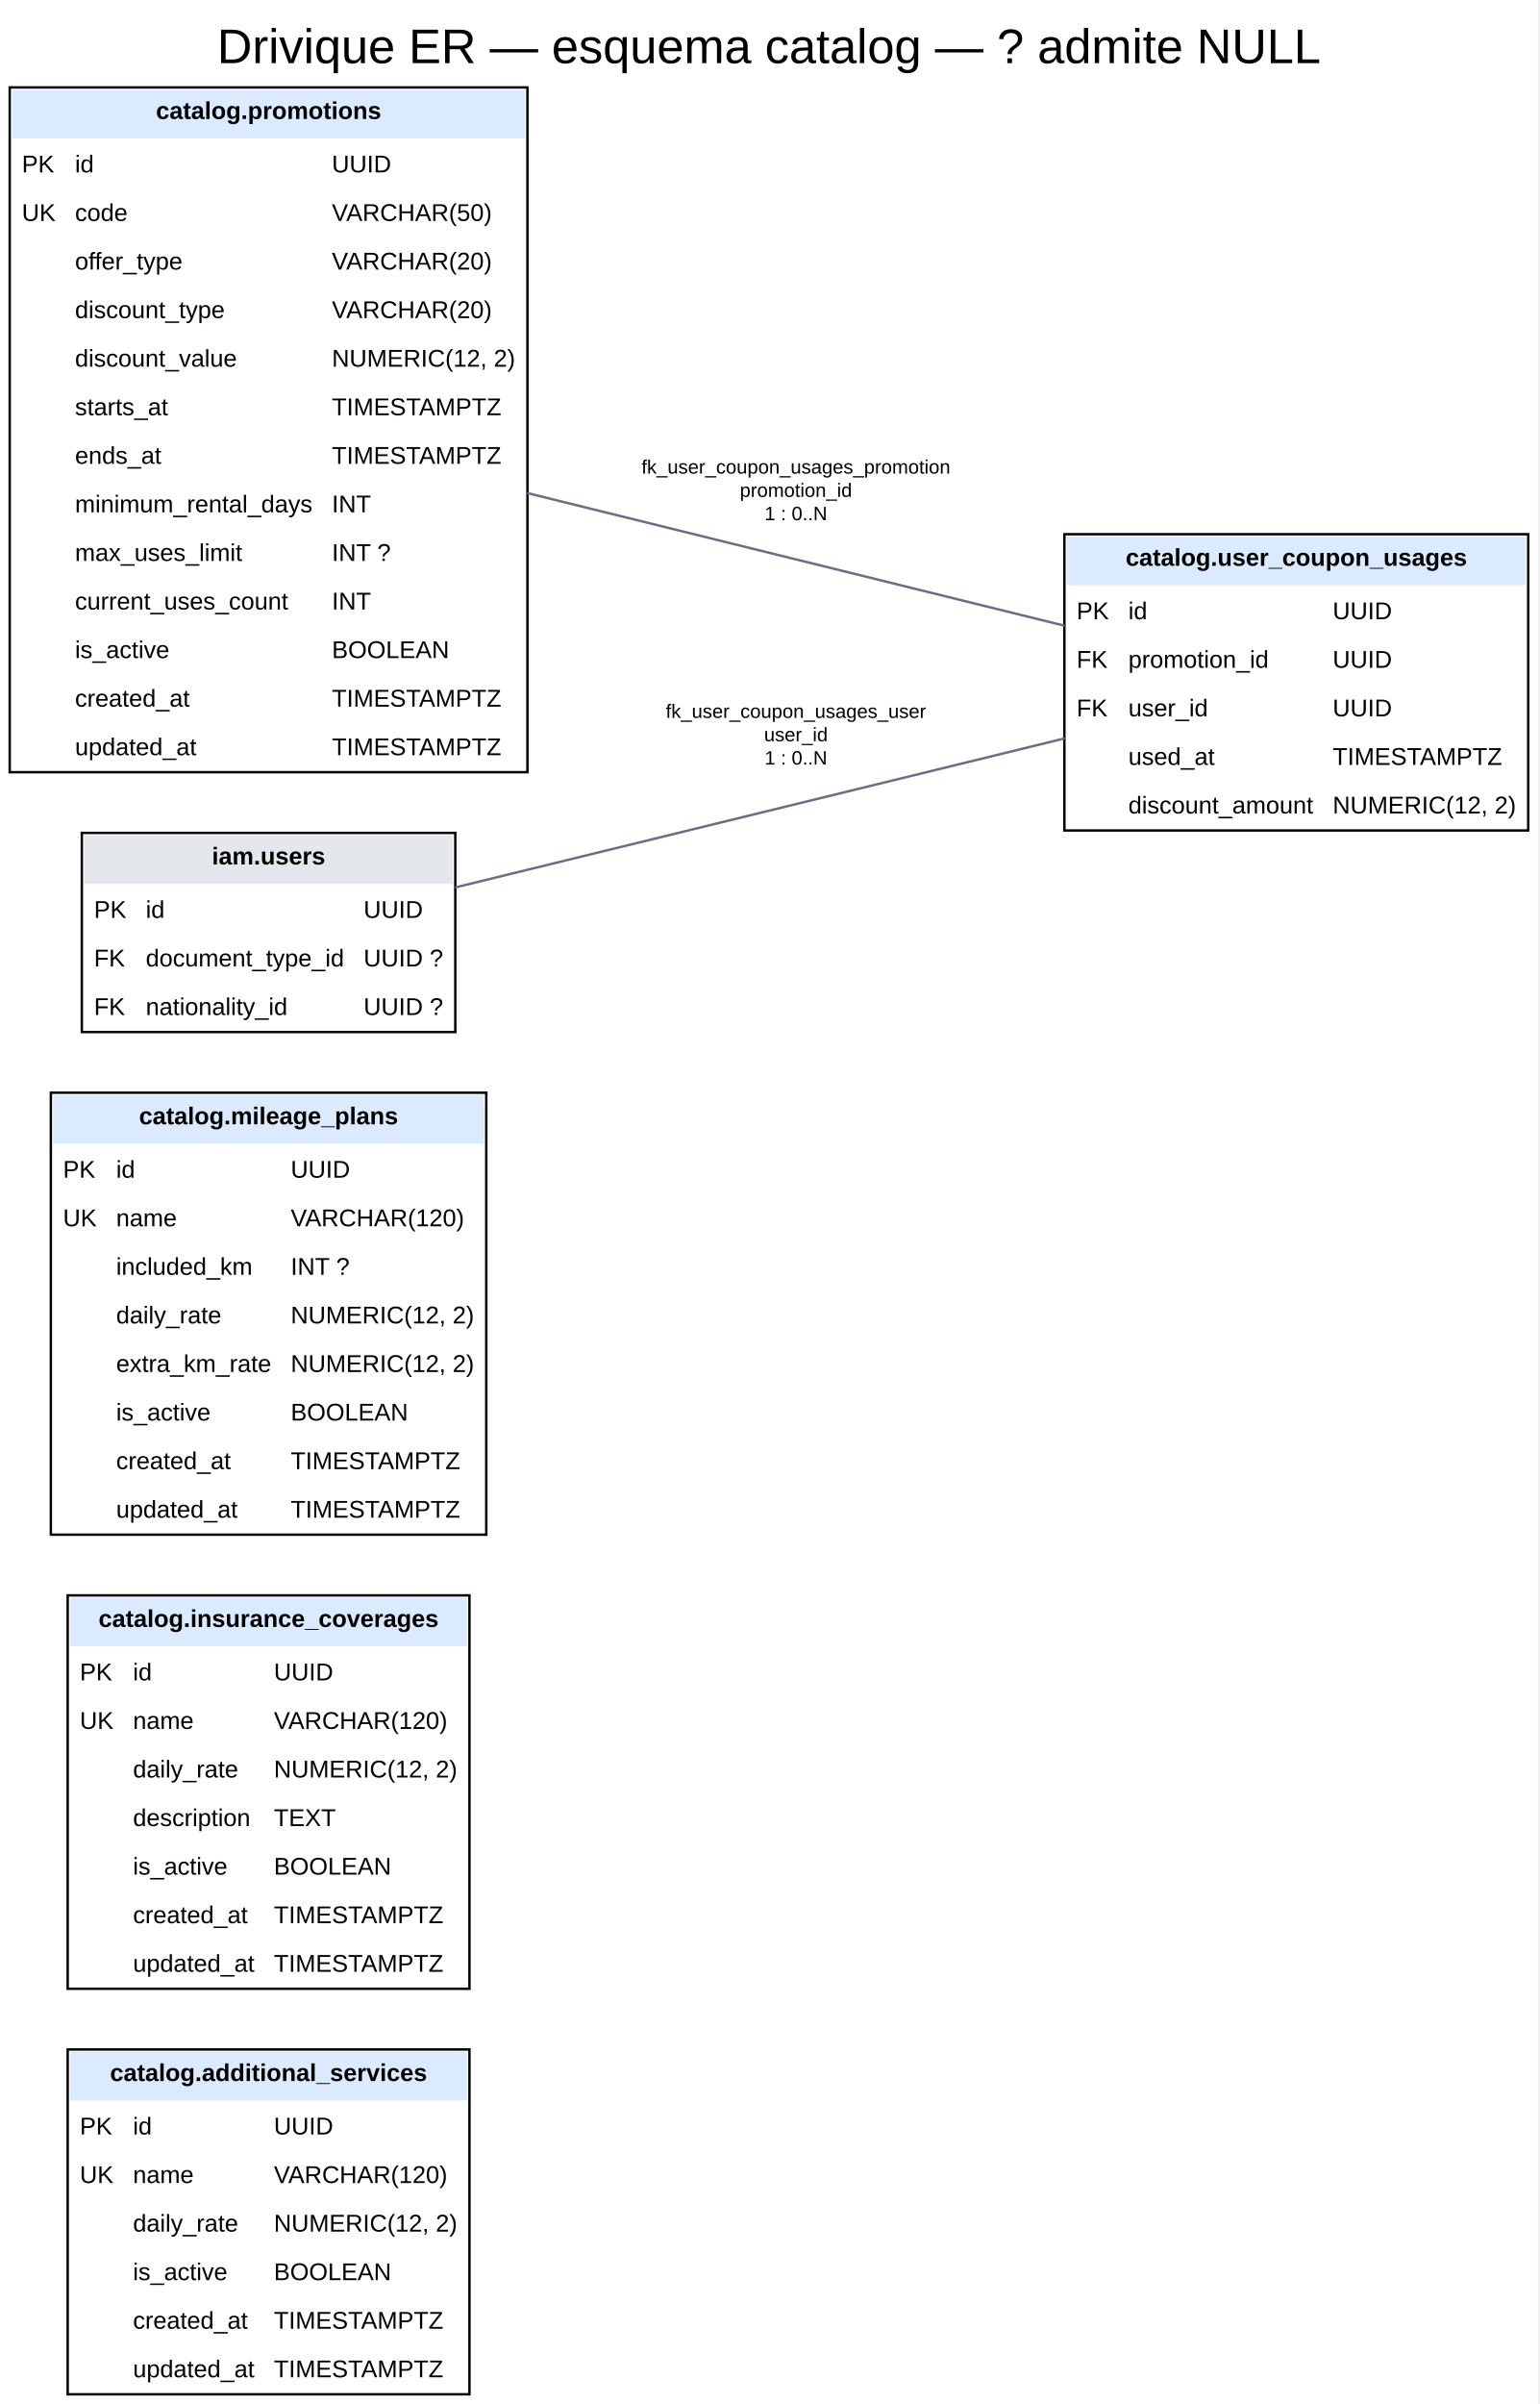
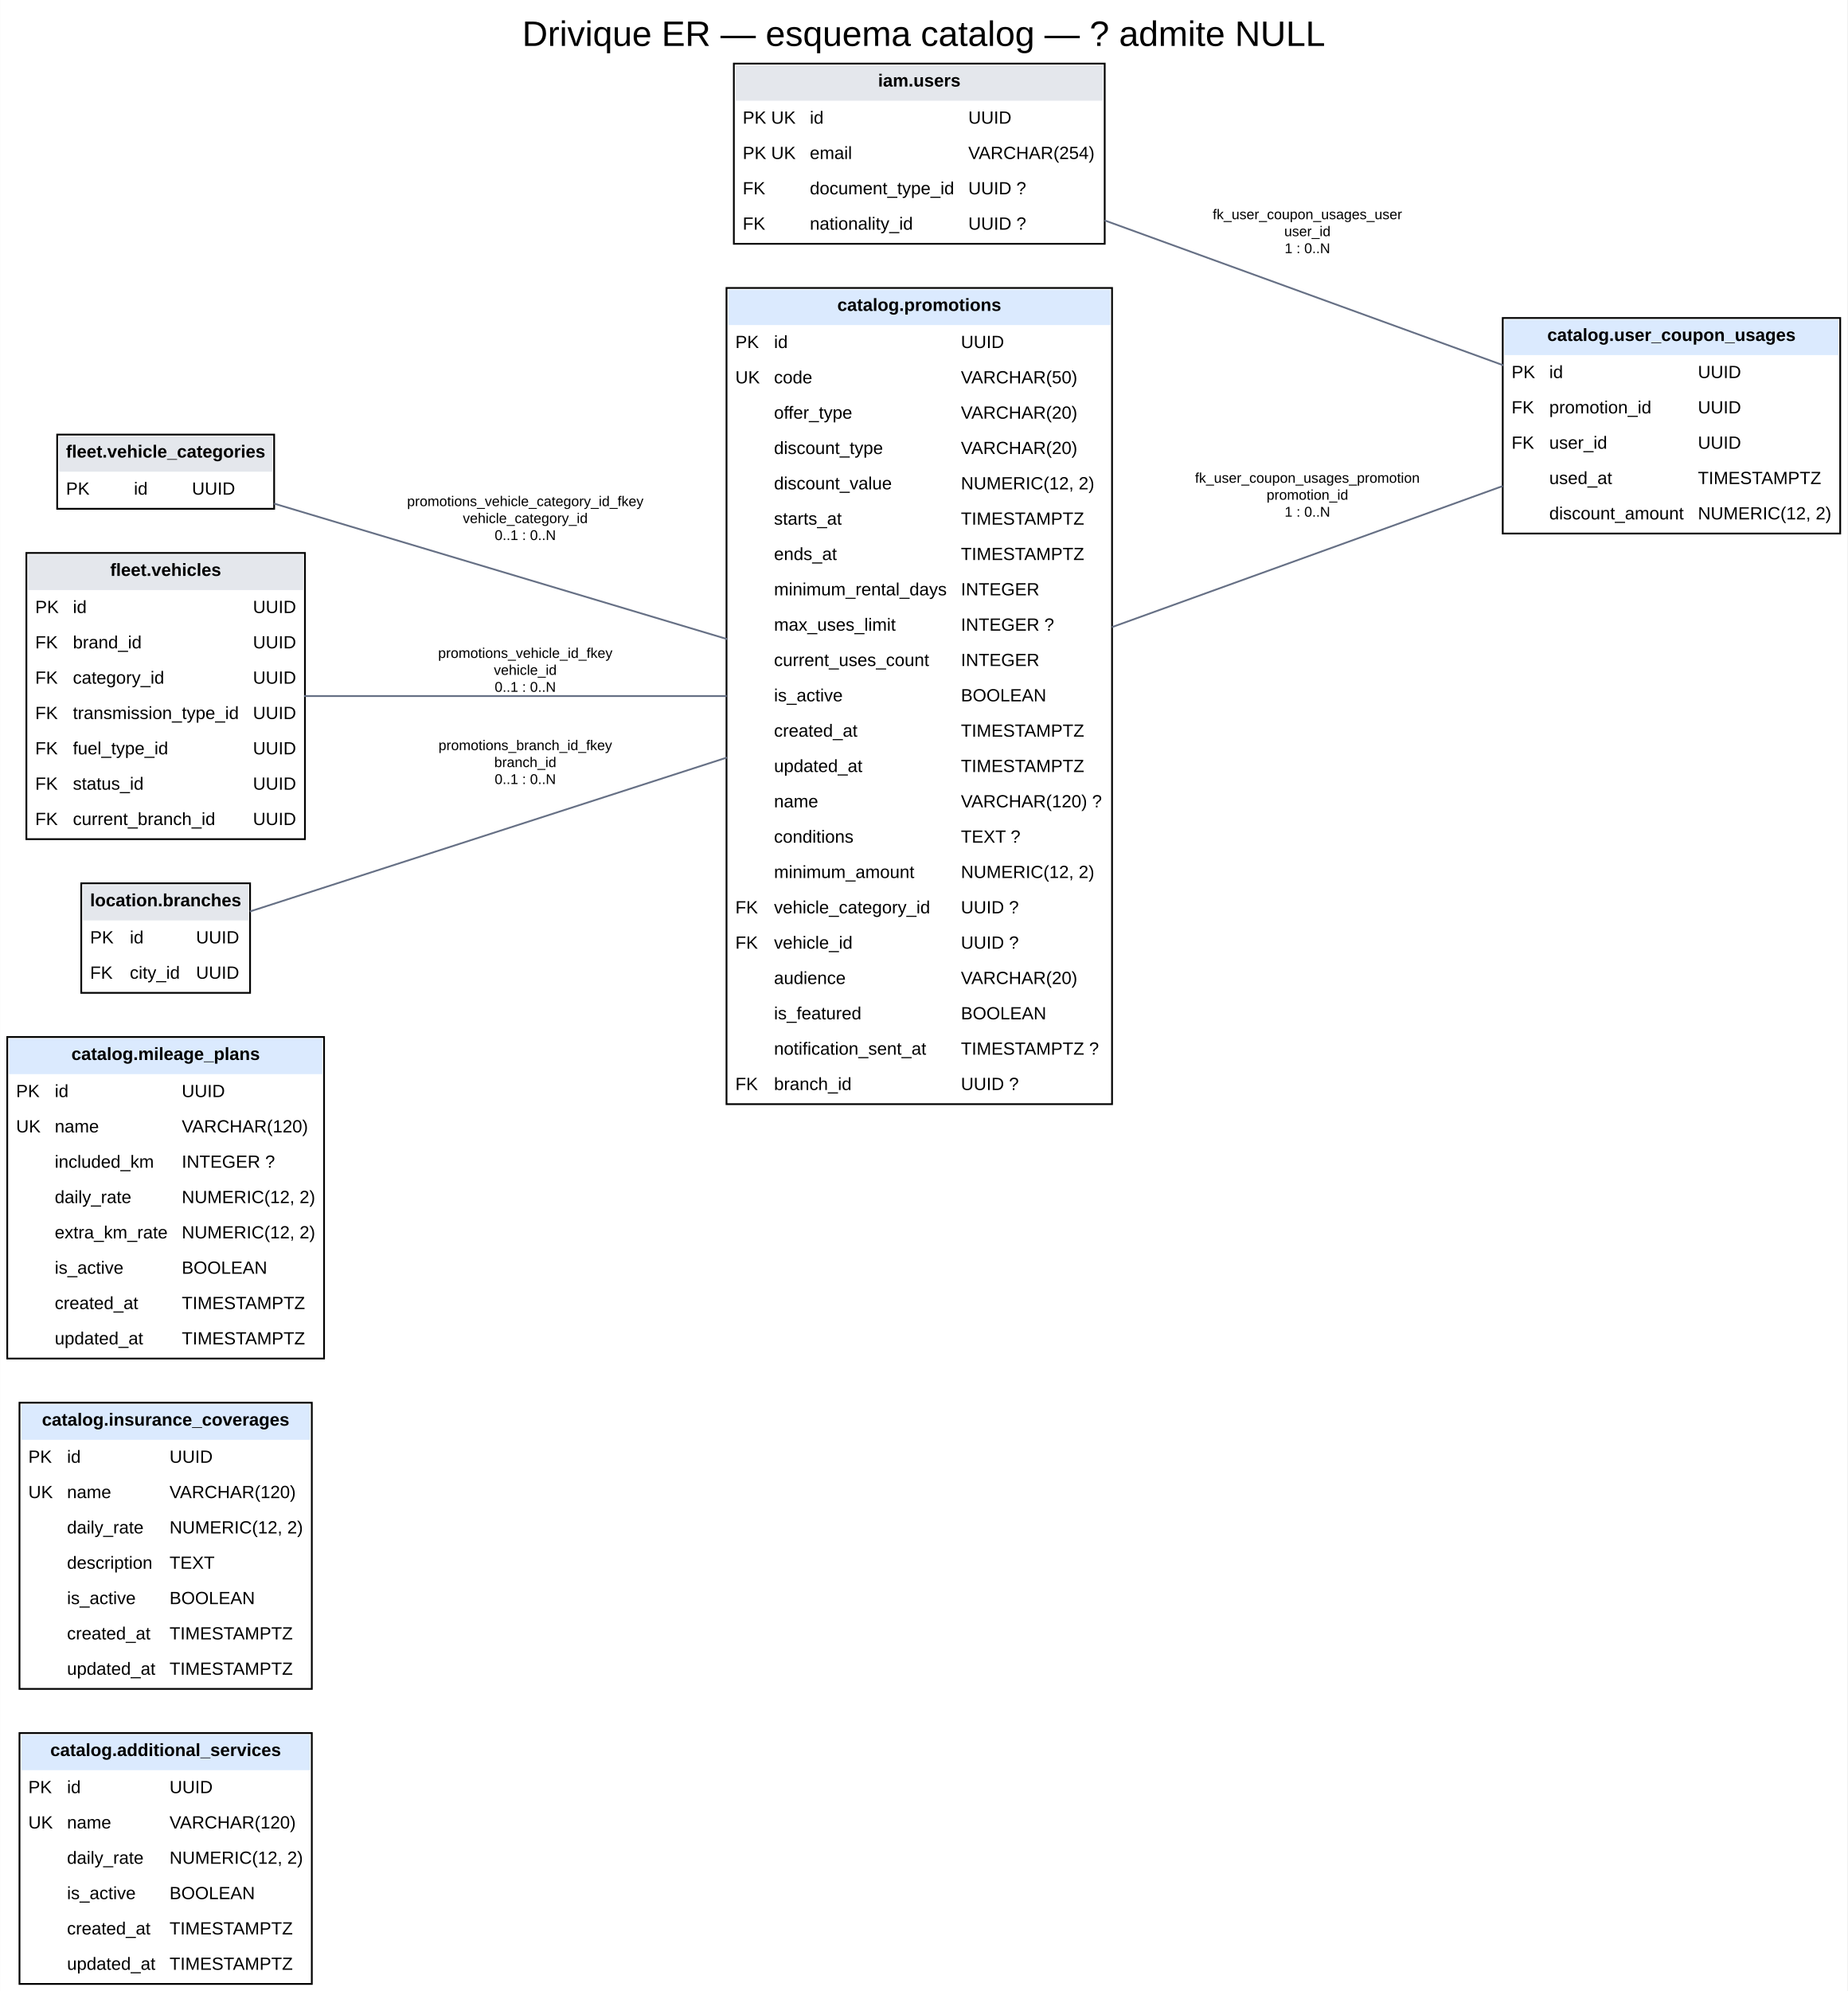
- <svg xmlns="http://www.w3.org/2000/svg" width="634pt" height="990pt" viewBox="0.00 0.00 634.00 990.00">
-   <g id="graph0" class="graph" transform="scale(1 1) rotate(0) translate(4 986)">
-     <polygon fill="white" stroke="none" points="-4,4 -4,-986 629.54,-986 629.54,4 -4,4" />
-     <text xml:space="preserve" text-anchor="middle" x="312.77" y="-960" font-family="Arial" font-size="20.00">Drivique ER — esquema catalog — ? admite NULL</text>
+ <svg xmlns="http://www.w3.org/2000/svg" width="1046pt" height="1127pt" viewBox="0.00 0.00 1045.79 1127.00">
+   <g id="graph0" class="graph" transform="scale(1 1) rotate(0) translate(4 1123)">
+     <polygon fill="white" stroke="none" points="-4,4 -4,-1123 1041.79,-1123 1041.79,4 -4,4" />
+     <text text-anchor="middle" x="518.89" y="-1097" font-family="Arial" font-size="20.00">Drivique ER — esquema catalog — ? admite NULL</text>
    <g id="node1" class="node">
-       <polygon fill="#dbeafe" stroke="none" points="24.88,-121 24.88,-141 188.39,-141 188.39,-121 24.88,-121" />
-       <text xml:space="preserve" text-anchor="start" x="41.33" y="-129" font-family="Arial" font-weight="bold" font-size="10.00">catalog.additional_services</text>
-       <text xml:space="preserve" text-anchor="start" x="28.88" y="-107" font-family="Arial" font-size="10.00">PK</text>
-       <text xml:space="preserve" text-anchor="start" x="50.78" y="-107" font-family="Arial" font-size="10.00">id</text>
-       <text xml:space="preserve" text-anchor="start" x="108.82" y="-107" font-family="Arial" font-size="10.00">UUID</text>
-       <text xml:space="preserve" text-anchor="start" x="28.88" y="-87" font-family="Arial" font-size="10.00">UK</text>
-       <text xml:space="preserve" text-anchor="start" x="50.78" y="-87" font-family="Arial" font-size="10.00">name</text>
-       <text xml:space="preserve" text-anchor="start" x="108.82" y="-87" font-family="Arial" font-size="10.00">VARCHAR(120)</text>
-       <text xml:space="preserve" text-anchor="start" x="50.78" y="-67" font-family="Arial" font-size="10.00">daily_rate</text>
-       <text xml:space="preserve" text-anchor="start" x="108.82" y="-67" font-family="Arial" font-size="10.00">NUMERIC(12, 2)</text>
-       <text xml:space="preserve" text-anchor="start" x="50.78" y="-47" font-family="Arial" font-size="10.00">is_active</text>
-       <text xml:space="preserve" text-anchor="start" x="108.82" y="-47" font-family="Arial" font-size="10.00">BOOLEAN</text>
-       <text xml:space="preserve" text-anchor="start" x="50.78" y="-27" font-family="Arial" font-size="10.00">created_at</text>
-       <text xml:space="preserve" text-anchor="start" x="108.82" y="-27" font-family="Arial" font-size="10.00">TIMESTAMPTZ</text>
-       <text xml:space="preserve" text-anchor="start" x="50.78" y="-7" font-family="Arial" font-size="10.00">updated_at</text>
-       <text xml:space="preserve" text-anchor="start" x="108.82" y="-7" font-family="Arial" font-size="10.00">TIMESTAMPTZ</text>
-       <polygon fill="none" stroke="black" points="23.88,0 23.88,-142 189.39,-142 189.39,0 23.88,0" />
+       <polygon fill="#dbeafe" stroke="none" points="7.93,-121 7.93,-141 171.44,-141 171.44,-121 7.93,-121" />
+       <text text-anchor="start" x="24.38" y="-129" font-family="Arial" font-weight="bold" font-size="10.00">catalog.additional_services</text>
+       <text text-anchor="start" x="11.93" y="-108" font-family="Arial" font-size="10.00">PK</text>
+       <text text-anchor="start" x="33.83" y="-108" font-family="Arial" font-size="10.00">id</text>
+       <text text-anchor="start" x="91.87" y="-108" font-family="Arial" font-size="10.00">UUID</text>
+       <text text-anchor="start" x="11.93" y="-88" font-family="Arial" font-size="10.00">UK</text>
+       <text text-anchor="start" x="33.83" y="-88" font-family="Arial" font-size="10.00">name</text>
+       <text text-anchor="start" x="91.87" y="-88" font-family="Arial" font-size="10.00">VARCHAR(120)</text>
+       <text text-anchor="start" x="33.83" y="-68" font-family="Arial" font-size="10.00">daily_rate</text>
+       <text text-anchor="start" x="91.87" y="-68" font-family="Arial" font-size="10.00">NUMERIC(12, 2)</text>
+       <text text-anchor="start" x="33.83" y="-48" font-family="Arial" font-size="10.00">is_active</text>
+       <text text-anchor="start" x="91.87" y="-48" font-family="Arial" font-size="10.00">BOOLEAN</text>
+       <text text-anchor="start" x="33.83" y="-28" font-family="Arial" font-size="10.00">created_at</text>
+       <text text-anchor="start" x="91.87" y="-28" font-family="Arial" font-size="10.00">TIMESTAMPTZ</text>
+       <text text-anchor="start" x="33.83" y="-8" font-family="Arial" font-size="10.00">updated_at</text>
+       <text text-anchor="start" x="91.87" y="-8" font-family="Arial" font-size="10.00">TIMESTAMPTZ</text>
+       <polygon fill="none" stroke="black" points="6.93,0 6.93,-142 172.44,-142 172.44,0 6.93,0" />
    </g>
    <g id="node2" class="node">
-       <polygon fill="#dbeafe" stroke="none" points="24.88,-308 24.88,-328 188.39,-328 188.39,-308 24.88,-308" />
-       <text xml:space="preserve" text-anchor="start" x="36.6" y="-316" font-family="Arial" font-weight="bold" font-size="10.00">catalog.insurance_coverages</text>
-       <text xml:space="preserve" text-anchor="start" x="28.88" y="-294" font-family="Arial" font-size="10.00">PK</text>
-       <text xml:space="preserve" text-anchor="start" x="50.78" y="-294" font-family="Arial" font-size="10.00">id</text>
-       <text xml:space="preserve" text-anchor="start" x="108.82" y="-294" font-family="Arial" font-size="10.00">UUID</text>
-       <text xml:space="preserve" text-anchor="start" x="28.88" y="-274" font-family="Arial" font-size="10.00">UK</text>
-       <text xml:space="preserve" text-anchor="start" x="50.78" y="-274" font-family="Arial" font-size="10.00">name</text>
-       <text xml:space="preserve" text-anchor="start" x="108.82" y="-274" font-family="Arial" font-size="10.00">VARCHAR(120)</text>
-       <text xml:space="preserve" text-anchor="start" x="50.78" y="-254" font-family="Arial" font-size="10.00">daily_rate</text>
-       <text xml:space="preserve" text-anchor="start" x="108.82" y="-254" font-family="Arial" font-size="10.00">NUMERIC(12, 2)</text>
-       <text xml:space="preserve" text-anchor="start" x="50.78" y="-234" font-family="Arial" font-size="10.00">description</text>
-       <text xml:space="preserve" text-anchor="start" x="108.82" y="-234" font-family="Arial" font-size="10.00">TEXT</text>
-       <text xml:space="preserve" text-anchor="start" x="50.78" y="-214" font-family="Arial" font-size="10.00">is_active</text>
-       <text xml:space="preserve" text-anchor="start" x="108.82" y="-214" font-family="Arial" font-size="10.00">BOOLEAN</text>
-       <text xml:space="preserve" text-anchor="start" x="50.78" y="-194" font-family="Arial" font-size="10.00">created_at</text>
-       <text xml:space="preserve" text-anchor="start" x="108.82" y="-194" font-family="Arial" font-size="10.00">TIMESTAMPTZ</text>
-       <text xml:space="preserve" text-anchor="start" x="50.78" y="-174" font-family="Arial" font-size="10.00">updated_at</text>
-       <text xml:space="preserve" text-anchor="start" x="108.82" y="-174" font-family="Arial" font-size="10.00">TIMESTAMPTZ</text>
-       <polygon fill="none" stroke="black" points="23.88,-167 23.88,-329 189.39,-329 189.39,-167 23.88,-167" />
+       <polygon fill="#dbeafe" stroke="none" points="7.93,-308 7.93,-328 171.44,-328 171.44,-308 7.93,-308" />
+       <text text-anchor="start" x="19.65" y="-316" font-family="Arial" font-weight="bold" font-size="10.00">catalog.insurance_coverages</text>
+       <text text-anchor="start" x="11.93" y="-295" font-family="Arial" font-size="10.00">PK</text>
+       <text text-anchor="start" x="33.83" y="-295" font-family="Arial" font-size="10.00">id</text>
+       <text text-anchor="start" x="91.87" y="-295" font-family="Arial" font-size="10.00">UUID</text>
+       <text text-anchor="start" x="11.93" y="-275" font-family="Arial" font-size="10.00">UK</text>
+       <text text-anchor="start" x="33.83" y="-275" font-family="Arial" font-size="10.00">name</text>
+       <text text-anchor="start" x="91.87" y="-275" font-family="Arial" font-size="10.00">VARCHAR(120)</text>
+       <text text-anchor="start" x="33.83" y="-255" font-family="Arial" font-size="10.00">daily_rate</text>
+       <text text-anchor="start" x="91.87" y="-255" font-family="Arial" font-size="10.00">NUMERIC(12, 2)</text>
+       <text text-anchor="start" x="33.83" y="-235" font-family="Arial" font-size="10.00">description</text>
+       <text text-anchor="start" x="91.87" y="-235" font-family="Arial" font-size="10.00">TEXT</text>
+       <text text-anchor="start" x="33.83" y="-215" font-family="Arial" font-size="10.00">is_active</text>
+       <text text-anchor="start" x="91.87" y="-215" font-family="Arial" font-size="10.00">BOOLEAN</text>
+       <text text-anchor="start" x="33.83" y="-195" font-family="Arial" font-size="10.00">created_at</text>
+       <text text-anchor="start" x="91.87" y="-195" font-family="Arial" font-size="10.00">TIMESTAMPTZ</text>
+       <text text-anchor="start" x="33.83" y="-175" font-family="Arial" font-size="10.00">updated_at</text>
+       <text text-anchor="start" x="91.87" y="-175" font-family="Arial" font-size="10.00">TIMESTAMPTZ</text>
+       <polygon fill="none" stroke="black" points="6.93,-167 6.93,-329 172.44,-329 172.44,-167 6.93,-167" />
    </g>
    <g id="node3" class="node">
-       <polygon fill="#dbeafe" stroke="none" points="17.95,-515 17.95,-535 195.32,-535 195.32,-515 17.95,-515" />
-       <text xml:space="preserve" text-anchor="start" x="53.28" y="-523" font-family="Arial" font-weight="bold" font-size="10.00">catalog.mileage_plans</text>
-       <text xml:space="preserve" text-anchor="start" x="21.95" y="-501" font-family="Arial" font-size="10.00">PK</text>
-       <text xml:space="preserve" text-anchor="start" x="43.84" y="-501" font-family="Arial" font-size="10.00">id</text>
-       <text xml:space="preserve" text-anchor="start" x="115.76" y="-501" font-family="Arial" font-size="10.00">UUID</text>
-       <text xml:space="preserve" text-anchor="start" x="21.95" y="-481" font-family="Arial" font-size="10.00">UK</text>
-       <text xml:space="preserve" text-anchor="start" x="43.84" y="-481" font-family="Arial" font-size="10.00">name</text>
-       <text xml:space="preserve" text-anchor="start" x="115.76" y="-481" font-family="Arial" font-size="10.00">VARCHAR(120)</text>
-       <text xml:space="preserve" text-anchor="start" x="43.84" y="-461" font-family="Arial" font-size="10.00">included_km</text>
-       <text xml:space="preserve" text-anchor="start" x="115.76" y="-461" font-family="Arial" font-size="10.00">INT ?</text>
-       <text xml:space="preserve" text-anchor="start" x="43.84" y="-441" font-family="Arial" font-size="10.00">daily_rate</text>
-       <text xml:space="preserve" text-anchor="start" x="115.76" y="-441" font-family="Arial" font-size="10.00">NUMERIC(12, 2)</text>
-       <text xml:space="preserve" text-anchor="start" x="43.84" y="-421" font-family="Arial" font-size="10.00">extra_km_rate</text>
-       <text xml:space="preserve" text-anchor="start" x="115.76" y="-421" font-family="Arial" font-size="10.00">NUMERIC(12, 2)</text>
-       <text xml:space="preserve" text-anchor="start" x="43.84" y="-401" font-family="Arial" font-size="10.00">is_active</text>
-       <text xml:space="preserve" text-anchor="start" x="115.76" y="-401" font-family="Arial" font-size="10.00">BOOLEAN</text>
-       <text xml:space="preserve" text-anchor="start" x="43.84" y="-381" font-family="Arial" font-size="10.00">created_at</text>
-       <text xml:space="preserve" text-anchor="start" x="115.76" y="-381" font-family="Arial" font-size="10.00">TIMESTAMPTZ</text>
-       <text xml:space="preserve" text-anchor="start" x="43.84" y="-361" font-family="Arial" font-size="10.00">updated_at</text>
-       <text xml:space="preserve" text-anchor="start" x="115.76" y="-361" font-family="Arial" font-size="10.00">TIMESTAMPTZ</text>
-       <polygon fill="none" stroke="black" points="16.95,-354 16.95,-536 196.32,-536 196.32,-354 16.95,-354" />
+       <polygon fill="#dbeafe" stroke="none" points="1,-515 1,-535 178.37,-535 178.37,-515 1,-515" />
+       <text text-anchor="start" x="36.33" y="-523" font-family="Arial" font-weight="bold" font-size="10.00">catalog.mileage_plans</text>
+       <text text-anchor="start" x="5" y="-502" font-family="Arial" font-size="10.00">PK</text>
+       <text text-anchor="start" x="26.89" y="-502" font-family="Arial" font-size="10.00">id</text>
+       <text text-anchor="start" x="98.81" y="-502" font-family="Arial" font-size="10.00">UUID</text>
+       <text text-anchor="start" x="5" y="-482" font-family="Arial" font-size="10.00">UK</text>
+       <text text-anchor="start" x="26.89" y="-482" font-family="Arial" font-size="10.00">name</text>
+       <text text-anchor="start" x="98.81" y="-482" font-family="Arial" font-size="10.00">VARCHAR(120)</text>
+       <text text-anchor="start" x="26.89" y="-462" font-family="Arial" font-size="10.00">included_km</text>
+       <text text-anchor="start" x="98.81" y="-462" font-family="Arial" font-size="10.00">INTEGER ?</text>
+       <text text-anchor="start" x="26.89" y="-442" font-family="Arial" font-size="10.00">daily_rate</text>
+       <text text-anchor="start" x="98.81" y="-442" font-family="Arial" font-size="10.00">NUMERIC(12, 2)</text>
+       <text text-anchor="start" x="26.89" y="-422" font-family="Arial" font-size="10.00">extra_km_rate</text>
+       <text text-anchor="start" x="98.81" y="-422" font-family="Arial" font-size="10.00">NUMERIC(12, 2)</text>
+       <text text-anchor="start" x="26.89" y="-402" font-family="Arial" font-size="10.00">is_active</text>
+       <text text-anchor="start" x="98.81" y="-402" font-family="Arial" font-size="10.00">BOOLEAN</text>
+       <text text-anchor="start" x="26.89" y="-382" font-family="Arial" font-size="10.00">created_at</text>
+       <text text-anchor="start" x="98.81" y="-382" font-family="Arial" font-size="10.00">TIMESTAMPTZ</text>
+       <text text-anchor="start" x="26.89" y="-362" font-family="Arial" font-size="10.00">updated_at</text>
+       <text text-anchor="start" x="98.81" y="-362" font-family="Arial" font-size="10.00">TIMESTAMPTZ</text>
+       <polygon fill="none" stroke="black" points="0,-354 0,-536 179.37,-536 179.37,-354 0,-354" />
    </g>
    <g id="node4" class="node">
-       <polygon fill="#dbeafe" stroke="none" points="1,-929 1,-949 212.28,-949 212.28,-929 1,-929" />
-       <text xml:space="preserve" text-anchor="start" x="60.25" y="-937" font-family="Arial" font-weight="bold" font-size="10.00">catalog.promotions</text>
-       <text xml:space="preserve" text-anchor="start" x="5" y="-915" font-family="Arial" font-size="10.00">PK</text>
-       <text xml:space="preserve" text-anchor="start" x="26.89" y="-915" font-family="Arial" font-size="10.00">id</text>
-       <text xml:space="preserve" text-anchor="start" x="132.71" y="-915" font-family="Arial" font-size="10.00">UUID</text>
-       <text xml:space="preserve" text-anchor="start" x="5" y="-895" font-family="Arial" font-size="10.00">UK</text>
-       <text xml:space="preserve" text-anchor="start" x="26.89" y="-895" font-family="Arial" font-size="10.00">code</text>
-       <text xml:space="preserve" text-anchor="start" x="132.71" y="-895" font-family="Arial" font-size="10.00">VARCHAR(50)</text>
-       <text xml:space="preserve" text-anchor="start" x="26.89" y="-875" font-family="Arial" font-size="10.00">offer_type</text>
-       <text xml:space="preserve" text-anchor="start" x="132.71" y="-875" font-family="Arial" font-size="10.00">VARCHAR(20)</text>
-       <text xml:space="preserve" text-anchor="start" x="26.89" y="-855" font-family="Arial" font-size="10.00">discount_type</text>
-       <text xml:space="preserve" text-anchor="start" x="132.71" y="-855" font-family="Arial" font-size="10.00">VARCHAR(20)</text>
-       <text xml:space="preserve" text-anchor="start" x="26.89" y="-835" font-family="Arial" font-size="10.00">discount_value</text>
-       <text xml:space="preserve" text-anchor="start" x="132.71" y="-835" font-family="Arial" font-size="10.00">NUMERIC(12, 2)</text>
-       <text xml:space="preserve" text-anchor="start" x="26.89" y="-815" font-family="Arial" font-size="10.00">starts_at</text>
-       <text xml:space="preserve" text-anchor="start" x="132.71" y="-815" font-family="Arial" font-size="10.00">TIMESTAMPTZ</text>
-       <text xml:space="preserve" text-anchor="start" x="26.89" y="-795" font-family="Arial" font-size="10.00">ends_at</text>
-       <text xml:space="preserve" text-anchor="start" x="132.71" y="-795" font-family="Arial" font-size="10.00">TIMESTAMPTZ</text>
-       <text xml:space="preserve" text-anchor="start" x="26.89" y="-775" font-family="Arial" font-size="10.00">minimum_rental_days</text>
-       <text xml:space="preserve" text-anchor="start" x="132.71" y="-775" font-family="Arial" font-size="10.00">INT</text>
-       <text xml:space="preserve" text-anchor="start" x="26.89" y="-755" font-family="Arial" font-size="10.00">max_uses_limit</text>
-       <text xml:space="preserve" text-anchor="start" x="132.71" y="-755" font-family="Arial" font-size="10.00">INT ?</text>
-       <text xml:space="preserve" text-anchor="start" x="26.89" y="-735" font-family="Arial" font-size="10.00">current_uses_count</text>
-       <text xml:space="preserve" text-anchor="start" x="132.71" y="-735" font-family="Arial" font-size="10.00">INT</text>
-       <text xml:space="preserve" text-anchor="start" x="26.89" y="-715" font-family="Arial" font-size="10.00">is_active</text>
-       <text xml:space="preserve" text-anchor="start" x="132.71" y="-715" font-family="Arial" font-size="10.00">BOOLEAN</text>
-       <text xml:space="preserve" text-anchor="start" x="26.89" y="-695" font-family="Arial" font-size="10.00">created_at</text>
-       <text xml:space="preserve" text-anchor="start" x="132.71" y="-695" font-family="Arial" font-size="10.00">TIMESTAMPTZ</text>
-       <text xml:space="preserve" text-anchor="start" x="26.89" y="-675" font-family="Arial" font-size="10.00">updated_at</text>
-       <text xml:space="preserve" text-anchor="start" x="132.71" y="-675" font-family="Arial" font-size="10.00">TIMESTAMPTZ</text>
-       <polygon fill="none" stroke="black" points="0,-668 0,-950 213.28,-950 213.28,-668 0,-668" />
+       <polygon fill="#dbeafe" stroke="none" points="408.23,-939 408.23,-959 624.52,-959 624.52,-939 408.23,-939" />
+       <text text-anchor="start" x="469.98" y="-947" font-family="Arial" font-weight="bold" font-size="10.00">catalog.promotions</text>
+       <text text-anchor="start" x="412.23" y="-926" font-family="Arial" font-size="10.00">PK</text>
+       <text text-anchor="start" x="434.12" y="-926" font-family="Arial" font-size="10.00">id</text>
+       <text text-anchor="start" x="539.94" y="-926" font-family="Arial" font-size="10.00">UUID</text>
+       <text text-anchor="start" x="412.23" y="-906" font-family="Arial" font-size="10.00">UK</text>
+       <text text-anchor="start" x="434.12" y="-906" font-family="Arial" font-size="10.00">code</text>
+       <text text-anchor="start" x="539.94" y="-906" font-family="Arial" font-size="10.00">VARCHAR(50)</text>
+       <text text-anchor="start" x="434.12" y="-886" font-family="Arial" font-size="10.00">offer_type</text>
+       <text text-anchor="start" x="539.94" y="-886" font-family="Arial" font-size="10.00">VARCHAR(20)</text>
+       <text text-anchor="start" x="434.12" y="-866" font-family="Arial" font-size="10.00">discount_type</text>
+       <text text-anchor="start" x="539.94" y="-866" font-family="Arial" font-size="10.00">VARCHAR(20)</text>
+       <text text-anchor="start" x="434.12" y="-846" font-family="Arial" font-size="10.00">discount_value</text>
+       <text text-anchor="start" x="539.94" y="-846" font-family="Arial" font-size="10.00">NUMERIC(12, 2)</text>
+       <text text-anchor="start" x="434.12" y="-826" font-family="Arial" font-size="10.00">starts_at</text>
+       <text text-anchor="start" x="539.94" y="-826" font-family="Arial" font-size="10.00">TIMESTAMPTZ</text>
+       <text text-anchor="start" x="434.12" y="-806" font-family="Arial" font-size="10.00">ends_at</text>
+       <text text-anchor="start" x="539.94" y="-806" font-family="Arial" font-size="10.00">TIMESTAMPTZ</text>
+       <text text-anchor="start" x="434.12" y="-786" font-family="Arial" font-size="10.00">minimum_rental_days</text>
+       <text text-anchor="start" x="539.94" y="-786" font-family="Arial" font-size="10.00">INTEGER</text>
+       <text text-anchor="start" x="434.12" y="-766" font-family="Arial" font-size="10.00">max_uses_limit</text>
+       <text text-anchor="start" x="539.94" y="-766" font-family="Arial" font-size="10.00">INTEGER ?</text>
+       <text text-anchor="start" x="434.12" y="-746" font-family="Arial" font-size="10.00">current_uses_count</text>
+       <text text-anchor="start" x="539.94" y="-746" font-family="Arial" font-size="10.00">INTEGER</text>
+       <text text-anchor="start" x="434.12" y="-726" font-family="Arial" font-size="10.00">is_active</text>
+       <text text-anchor="start" x="539.94" y="-726" font-family="Arial" font-size="10.00">BOOLEAN</text>
+       <text text-anchor="start" x="434.12" y="-706" font-family="Arial" font-size="10.00">created_at</text>
+       <text text-anchor="start" x="539.94" y="-706" font-family="Arial" font-size="10.00">TIMESTAMPTZ</text>
+       <text text-anchor="start" x="434.12" y="-686" font-family="Arial" font-size="10.00">updated_at</text>
+       <text text-anchor="start" x="539.94" y="-686" font-family="Arial" font-size="10.00">TIMESTAMPTZ</text>
+       <text text-anchor="start" x="434.12" y="-666" font-family="Arial" font-size="10.00">name</text>
+       <text text-anchor="start" x="539.94" y="-666" font-family="Arial" font-size="10.00">VARCHAR(120) ?</text>
+       <text text-anchor="start" x="434.12" y="-646" font-family="Arial" font-size="10.00">conditions</text>
+       <text text-anchor="start" x="539.94" y="-646" font-family="Arial" font-size="10.00">TEXT ?</text>
+       <text text-anchor="start" x="434.12" y="-626" font-family="Arial" font-size="10.00">minimum_amount</text>
+       <text text-anchor="start" x="539.94" y="-626" font-family="Arial" font-size="10.00">NUMERIC(12, 2)</text>
+       <text text-anchor="start" x="412.23" y="-606" font-family="Arial" font-size="10.00">FK</text>
+       <text text-anchor="start" x="434.12" y="-606" font-family="Arial" font-size="10.00">vehicle_category_id</text>
+       <text text-anchor="start" x="539.94" y="-606" font-family="Arial" font-size="10.00">UUID ?</text>
+       <text text-anchor="start" x="412.23" y="-586" font-family="Arial" font-size="10.00">FK</text>
+       <text text-anchor="start" x="434.12" y="-586" font-family="Arial" font-size="10.00">vehicle_id</text>
+       <text text-anchor="start" x="539.94" y="-586" font-family="Arial" font-size="10.00">UUID ?</text>
+       <text text-anchor="start" x="434.12" y="-566" font-family="Arial" font-size="10.00">audience</text>
+       <text text-anchor="start" x="539.94" y="-566" font-family="Arial" font-size="10.00">VARCHAR(20)</text>
+       <text text-anchor="start" x="434.12" y="-546" font-family="Arial" font-size="10.00">is_featured</text>
+       <text text-anchor="start" x="539.94" y="-546" font-family="Arial" font-size="10.00">BOOLEAN</text>
+       <text text-anchor="start" x="434.12" y="-526" font-family="Arial" font-size="10.00">notification_sent_at</text>
+       <text text-anchor="start" x="539.94" y="-526" font-family="Arial" font-size="10.00">TIMESTAMPTZ ?</text>
+       <text text-anchor="start" x="412.23" y="-506" font-family="Arial" font-size="10.00">FK</text>
+       <text text-anchor="start" x="434.12" y="-506" font-family="Arial" font-size="10.00">branch_id</text>
+       <text text-anchor="start" x="539.94" y="-506" font-family="Arial" font-size="10.00">UUID ?</text>
+       <polygon fill="none" stroke="black" points="407.23,-498 407.23,-960 625.52,-960 625.52,-498 407.23,-498" />
    </g>
    <g id="node5" class="node">
-       <polygon fill="#dbeafe" stroke="none" points="435.47,-745 435.47,-765 624.54,-765 624.54,-745 435.47,-745" />
-       <text xml:space="preserve" text-anchor="start" x="459.71" y="-753" font-family="Arial" font-weight="bold" font-size="10.00">catalog.user_coupon_usages</text>
-       <text xml:space="preserve" text-anchor="start" x="439.47" y="-731" font-family="Arial" font-size="10.00">PK</text>
-       <text xml:space="preserve" text-anchor="start" x="460.81" y="-731" font-family="Arial" font-size="10.00">id</text>
-       <text xml:space="preserve" text-anchor="start" x="544.98" y="-731" font-family="Arial" font-size="10.00">UUID</text>
-       <text xml:space="preserve" text-anchor="start" x="439.47" y="-711" font-family="Arial" font-size="10.00">FK</text>
-       <text xml:space="preserve" text-anchor="start" x="460.81" y="-711" font-family="Arial" font-size="10.00">promotion_id</text>
-       <text xml:space="preserve" text-anchor="start" x="544.98" y="-711" font-family="Arial" font-size="10.00">UUID</text>
-       <text xml:space="preserve" text-anchor="start" x="439.47" y="-691" font-family="Arial" font-size="10.00">FK</text>
-       <text xml:space="preserve" text-anchor="start" x="460.81" y="-691" font-family="Arial" font-size="10.00">user_id</text>
-       <text xml:space="preserve" text-anchor="start" x="544.98" y="-691" font-family="Arial" font-size="10.00">UUID</text>
-       <text xml:space="preserve" text-anchor="start" x="460.81" y="-671" font-family="Arial" font-size="10.00">used_at</text>
-       <text xml:space="preserve" text-anchor="start" x="544.98" y="-671" font-family="Arial" font-size="10.00">TIMESTAMPTZ</text>
-       <text xml:space="preserve" text-anchor="start" x="460.81" y="-651" font-family="Arial" font-size="10.00">discount_amount</text>
-       <text xml:space="preserve" text-anchor="start" x="544.98" y="-651" font-family="Arial" font-size="10.00">NUMERIC(12, 2)</text>
-       <polygon fill="none" stroke="black" points="434.47,-644 434.47,-766 625.54,-766 625.54,-644 434.47,-644" />
+       <polygon fill="#dbeafe" stroke="none" points="847.72,-922 847.72,-942 1036.79,-942 1036.79,-922 847.72,-922" />
+       <text text-anchor="start" x="871.95" y="-930" font-family="Arial" font-weight="bold" font-size="10.00">catalog.user_coupon_usages</text>
+       <text text-anchor="start" x="851.72" y="-909" font-family="Arial" font-size="10.00">PK</text>
+       <text text-anchor="start" x="873.06" y="-909" font-family="Arial" font-size="10.00">id</text>
+       <text text-anchor="start" x="957.22" y="-909" font-family="Arial" font-size="10.00">UUID</text>
+       <text text-anchor="start" x="851.72" y="-889" font-family="Arial" font-size="10.00">FK</text>
+       <text text-anchor="start" x="873.06" y="-889" font-family="Arial" font-size="10.00">promotion_id</text>
+       <text text-anchor="start" x="957.22" y="-889" font-family="Arial" font-size="10.00">UUID</text>
+       <text text-anchor="start" x="851.72" y="-869" font-family="Arial" font-size="10.00">FK</text>
+       <text text-anchor="start" x="873.06" y="-869" font-family="Arial" font-size="10.00">user_id</text>
+       <text text-anchor="start" x="957.22" y="-869" font-family="Arial" font-size="10.00">UUID</text>
+       <text text-anchor="start" x="873.06" y="-849" font-family="Arial" font-size="10.00">used_at</text>
+       <text text-anchor="start" x="957.22" y="-849" font-family="Arial" font-size="10.00">TIMESTAMPTZ</text>
+       <text text-anchor="start" x="873.06" y="-829" font-family="Arial" font-size="10.00">discount_amount</text>
+       <text text-anchor="start" x="957.22" y="-829" font-family="Arial" font-size="10.00">NUMERIC(12, 2)</text>
+       <polygon fill="none" stroke="black" points="846.72,-821 846.72,-943 1037.79,-943 1037.79,-821 846.72,-821" />
+     </g>
+     <g id="edge4" class="edge">
+       <path fill="none" stroke="#667085" d="M625.43,-768C693.74,-792.66 781.18,-824.22 846.73,-847.88" />
+       <text text-anchor="middle" x="736.12" y="-849.74" font-family="Arial" font-size="8.00">fk_user_coupon_usages_promotion</text>
+       <text text-anchor="middle" x="736.12" y="-840.14" font-family="Arial" font-size="8.00">promotion_id</text>
+       <text text-anchor="middle" x="736.12" y="-830.54" font-family="Arial" font-size="8.00">1 : 0..N</text>
+     </g>
+     <g id="node6" class="node">
+       <polygon fill="#e4e7ec" stroke="none" points="29.27,-856 29.27,-876 150.11,-876 150.11,-856 29.27,-856" />
+       <text text-anchor="start" x="33.27" y="-864" font-family="Arial" font-weight="bold" font-size="10.00">fleet.vehicle_categories</text>
+       <text text-anchor="start" x="33.27" y="-843" font-family="Arial" font-size="10.00">PK</text>
+       <text text-anchor="start" x="71.7" y="-843" font-family="Arial" font-size="10.00">id</text>
+       <text text-anchor="start" x="104.57" y="-843" font-family="Arial" font-size="10.00">UUID</text>
+       <polygon fill="none" stroke="black" points="28.27,-835 28.27,-877 151.11,-877 151.11,-835 28.27,-835" />
    </g>
    <g id="edge1" class="edge">
-       <path fill="none" stroke="#667085" d="M213.15,-782.96C281.17,-766.17 368.85,-744.53 434.56,-728.31" />
-       <text xml:space="preserve" text-anchor="middle" x="323.88" y="-790.97" font-family="Arial" font-size="8.00">fk_user_coupon_usages_promotion</text>
-       <text xml:space="preserve" text-anchor="middle" x="323.88" y="-781.37" font-family="Arial" font-size="8.00">promotion_id</text>
-       <text xml:space="preserve" text-anchor="middle" x="323.88" y="-771.77" font-family="Arial" font-size="8.00">1 : 0..N</text>
-     </g>
-     <g id="node6" class="node">
-       <polygon fill="#e4e7ec" stroke="none" points="30.71,-622 30.71,-642 182.56,-642 182.56,-622 30.71,-622" />
-       <text xml:space="preserve" text-anchor="start" x="83.29" y="-630" font-family="Arial" font-weight="bold" font-size="10.00">iam.users</text>
-       <text xml:space="preserve" text-anchor="start" x="34.71" y="-608" font-family="Arial" font-size="10.00">PK</text>
-       <text xml:space="preserve" text-anchor="start" x="56.05" y="-608" font-family="Arial" font-size="10.00">id</text>
-       <text xml:space="preserve" text-anchor="start" x="145.78" y="-608" font-family="Arial" font-size="10.00">UUID</text>
-       <text xml:space="preserve" text-anchor="start" x="34.71" y="-588" font-family="Arial" font-size="10.00">FK</text>
-       <text xml:space="preserve" text-anchor="start" x="56.05" y="-588" font-family="Arial" font-size="10.00">document_type_id</text>
-       <text xml:space="preserve" text-anchor="start" x="145.78" y="-588" font-family="Arial" font-size="10.00">UUID ?</text>
-       <text xml:space="preserve" text-anchor="start" x="34.71" y="-568" font-family="Arial" font-size="10.00">FK</text>
-       <text xml:space="preserve" text-anchor="start" x="56.05" y="-568" font-family="Arial" font-size="10.00">nationality_id</text>
-       <text xml:space="preserve" text-anchor="start" x="145.78" y="-568" font-family="Arial" font-size="10.00">UUID ?</text>
-       <polygon fill="none" stroke="black" points="29.71,-561 29.71,-643 183.56,-643 183.56,-561 29.71,-561" />
+       <path fill="none" stroke="#667085" d="M151.08,-837.94C217.72,-818.01 326.29,-785.54 407.6,-761.23" />
+       <text text-anchor="middle" x="293.3" y="-836.52" font-family="Arial" font-size="8.00">promotions_vehicle_category_id_fkey</text>
+       <text text-anchor="middle" x="293.3" y="-826.92" font-family="Arial" font-size="8.00">vehicle_category_id</text>
+       <text text-anchor="middle" x="293.3" y="-817.32" font-family="Arial" font-size="8.00">0..1 : 0..N</text>
+     </g>
+     <g id="node7" class="node">
+       <polygon fill="#e4e7ec" stroke="none" points="11.83,-789 11.83,-809 167.55,-809 167.55,-789 11.83,-789" />
+       <text text-anchor="start" x="58.28" y="-797" font-family="Arial" font-weight="bold" font-size="10.00">fleet.vehicles</text>
+       <text text-anchor="start" x="15.83" y="-776" font-family="Arial" font-size="10.00">PK</text>
+       <text text-anchor="start" x="37.17" y="-776" font-family="Arial" font-size="10.00">id</text>
+       <text text-anchor="start" x="139.1" y="-776" font-family="Arial" font-size="10.00">UUID</text>
+       <text text-anchor="start" x="15.83" y="-756" font-family="Arial" font-size="10.00">FK</text>
+       <text text-anchor="start" x="37.17" y="-756" font-family="Arial" font-size="10.00">brand_id</text>
+       <text text-anchor="start" x="139.1" y="-756" font-family="Arial" font-size="10.00">UUID</text>
+       <text text-anchor="start" x="15.83" y="-736" font-family="Arial" font-size="10.00">FK</text>
+       <text text-anchor="start" x="37.17" y="-736" font-family="Arial" font-size="10.00">category_id</text>
+       <text text-anchor="start" x="139.1" y="-736" font-family="Arial" font-size="10.00">UUID</text>
+       <text text-anchor="start" x="15.83" y="-716" font-family="Arial" font-size="10.00">FK</text>
+       <text text-anchor="start" x="37.17" y="-716" font-family="Arial" font-size="10.00">transmission_type_id</text>
+       <text text-anchor="start" x="139.1" y="-716" font-family="Arial" font-size="10.00">UUID</text>
+       <text text-anchor="start" x="15.83" y="-696" font-family="Arial" font-size="10.00">FK</text>
+       <text text-anchor="start" x="37.17" y="-696" font-family="Arial" font-size="10.00">fuel_type_id</text>
+       <text text-anchor="start" x="139.1" y="-696" font-family="Arial" font-size="10.00">UUID</text>
+       <text text-anchor="start" x="15.83" y="-676" font-family="Arial" font-size="10.00">FK</text>
+       <text text-anchor="start" x="37.17" y="-676" font-family="Arial" font-size="10.00">status_id</text>
+       <text text-anchor="start" x="139.1" y="-676" font-family="Arial" font-size="10.00">UUID</text>
+       <text text-anchor="start" x="15.83" y="-656" font-family="Arial" font-size="10.00">FK</text>
+       <text text-anchor="start" x="37.17" y="-656" font-family="Arial" font-size="10.00">current_branch_id</text>
+       <text text-anchor="start" x="139.1" y="-656" font-family="Arial" font-size="10.00">UUID</text>
+       <polygon fill="none" stroke="black" points="10.83,-648 10.83,-810 168.55,-810 168.55,-648 10.83,-648" />
    </g>
    <g id="edge2" class="edge">
-       <path fill="none" stroke="#667085" d="M183.46,-620.53C253.83,-637.74 358.83,-663.4 434.61,-681.93" />
-       <text xml:space="preserve" text-anchor="middle" x="323.88" y="-690.34" font-family="Arial" font-size="8.00">fk_user_coupon_usages_user</text>
-       <text xml:space="preserve" text-anchor="middle" x="323.88" y="-680.74" font-family="Arial" font-size="8.00">user_id</text>
-       <text xml:space="preserve" text-anchor="middle" x="323.88" y="-671.14" font-family="Arial" font-size="8.00">1 : 0..N</text>
+       <path fill="none" stroke="#667085" d="M168.09,-729C235.08,-729 332.66,-729 407.34,-729" />
+       <text text-anchor="middle" x="293.3" y="-750.6" font-family="Arial" font-size="8.00">promotions_vehicle_id_fkey</text>
+       <text text-anchor="middle" x="293.3" y="-741" font-family="Arial" font-size="8.00">vehicle_id</text>
+       <text text-anchor="middle" x="293.3" y="-731.4" font-family="Arial" font-size="8.00">0..1 : 0..N</text>
+     </g>
+     <g id="node8" class="node">
+       <polygon fill="#e4e7ec" stroke="none" points="412.39,-1066 412.39,-1086 620.36,-1086 620.36,-1066 412.39,-1066" />
+       <text text-anchor="start" x="493.03" y="-1074" font-family="Arial" font-weight="bold" font-size="10.00">iam.users</text>
+       <text text-anchor="start" x="416.39" y="-1053" font-family="Arial" font-size="10.00">PK UK</text>
+       <text text-anchor="start" x="454.4" y="-1053" font-family="Arial" font-size="10.00">id</text>
+       <text text-anchor="start" x="544.12" y="-1053" font-family="Arial" font-size="10.00">UUID</text>
+       <text text-anchor="start" x="416.39" y="-1033" font-family="Arial" font-size="10.00">PK UK</text>
+       <text text-anchor="start" x="454.4" y="-1033" font-family="Arial" font-size="10.00">email</text>
+       <text text-anchor="start" x="544.12" y="-1033" font-family="Arial" font-size="10.00">VARCHAR(254)</text>
+       <text text-anchor="start" x="416.39" y="-1013" font-family="Arial" font-size="10.00">FK</text>
+       <text text-anchor="start" x="454.4" y="-1013" font-family="Arial" font-size="10.00">document_type_id</text>
+       <text text-anchor="start" x="544.12" y="-1013" font-family="Arial" font-size="10.00">UUID ?</text>
+       <text text-anchor="start" x="416.39" y="-993" font-family="Arial" font-size="10.00">FK</text>
+       <text text-anchor="start" x="454.4" y="-993" font-family="Arial" font-size="10.00">nationality_id</text>
+       <text text-anchor="start" x="544.12" y="-993" font-family="Arial" font-size="10.00">UUID ?</text>
+       <polygon fill="none" stroke="black" points="411.39,-985 411.39,-1087 621.36,-1087 621.36,-985 411.39,-985" />
+     </g>
+     <g id="edge5" class="edge">
+       <path fill="none" stroke="#667085" d="M621.34,-998.23C690.34,-973.16 780.17,-940.52 847.07,-916.22" />
+       <text text-anchor="middle" x="736.12" y="-998.92" font-family="Arial" font-size="8.00">fk_user_coupon_usages_user</text>
+       <text text-anchor="middle" x="736.12" y="-989.32" font-family="Arial" font-size="8.00">user_id</text>
+       <text text-anchor="middle" x="736.12" y="-979.72" font-family="Arial" font-size="8.00">1 : 0..N</text>
+     </g>
+     <g id="node9" class="node">
+       <polygon fill="#e4e7ec" stroke="none" points="42.9,-602 42.9,-622 136.48,-622 136.48,-602 42.9,-602" />
+       <text text-anchor="start" x="46.9" y="-610" font-family="Arial" font-weight="bold" font-size="10.00">location.branches</text>
+       <text text-anchor="start" x="46.9" y="-589" font-family="Arial" font-size="10.00">PK</text>
+       <text text-anchor="start" x="69.39" y="-589" font-family="Arial" font-size="10.00">id</text>
+       <text text-anchor="start" x="106.88" y="-589" font-family="Arial" font-size="10.00">UUID</text>
+       <text text-anchor="start" x="46.9" y="-569" font-family="Arial" font-size="10.00">FK</text>
+       <text text-anchor="start" x="69.39" y="-569" font-family="Arial" font-size="10.00">city_id</text>
+       <text text-anchor="start" x="106.88" y="-569" font-family="Arial" font-size="10.00">UUID</text>
+       <polygon fill="none" stroke="black" points="41.9,-561 41.9,-623 137.48,-623 137.48,-561 41.9,-561" />
+     </g>
+     <g id="edge3" class="edge">
+       <path fill="none" stroke="#667085" d="M137.35,-607.05C201.89,-627.87 320.27,-666.06 407.42,-694.18" />
+       <text text-anchor="middle" x="293.3" y="-698.4" font-family="Arial" font-size="8.00">promotions_branch_id_fkey</text>
+       <text text-anchor="middle" x="293.3" y="-688.8" font-family="Arial" font-size="8.00">branch_id</text>
+       <text text-anchor="middle" x="293.3" y="-679.2" font-family="Arial" font-size="8.00">0..1 : 0..N</text>
    </g>
  </g>
</svg>
